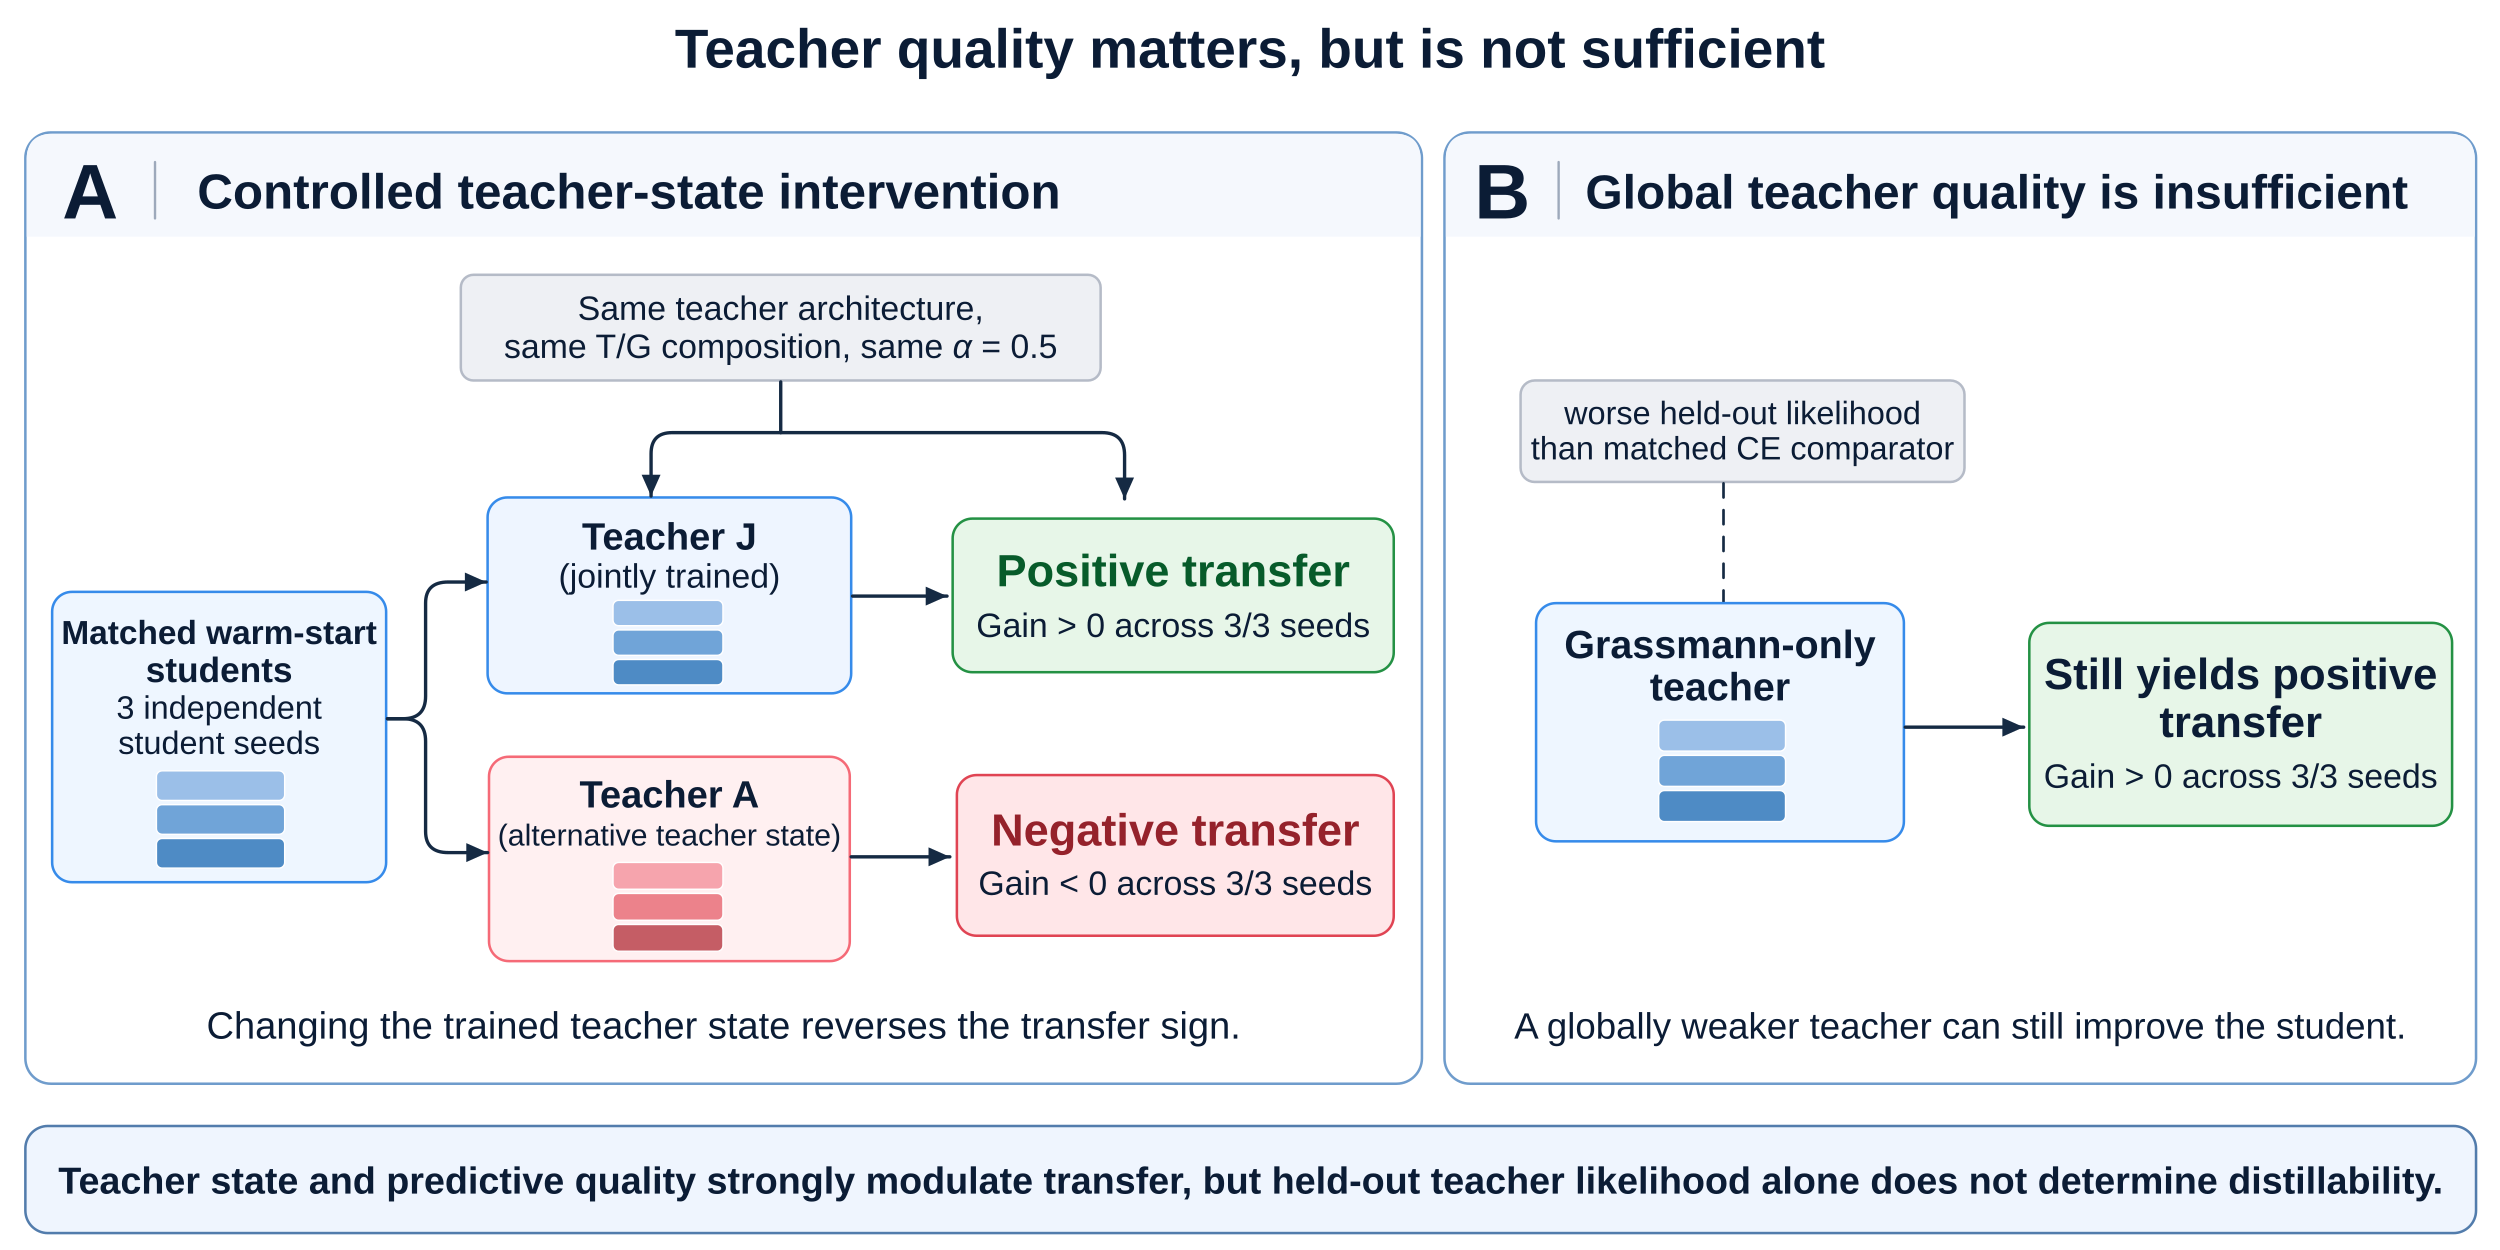
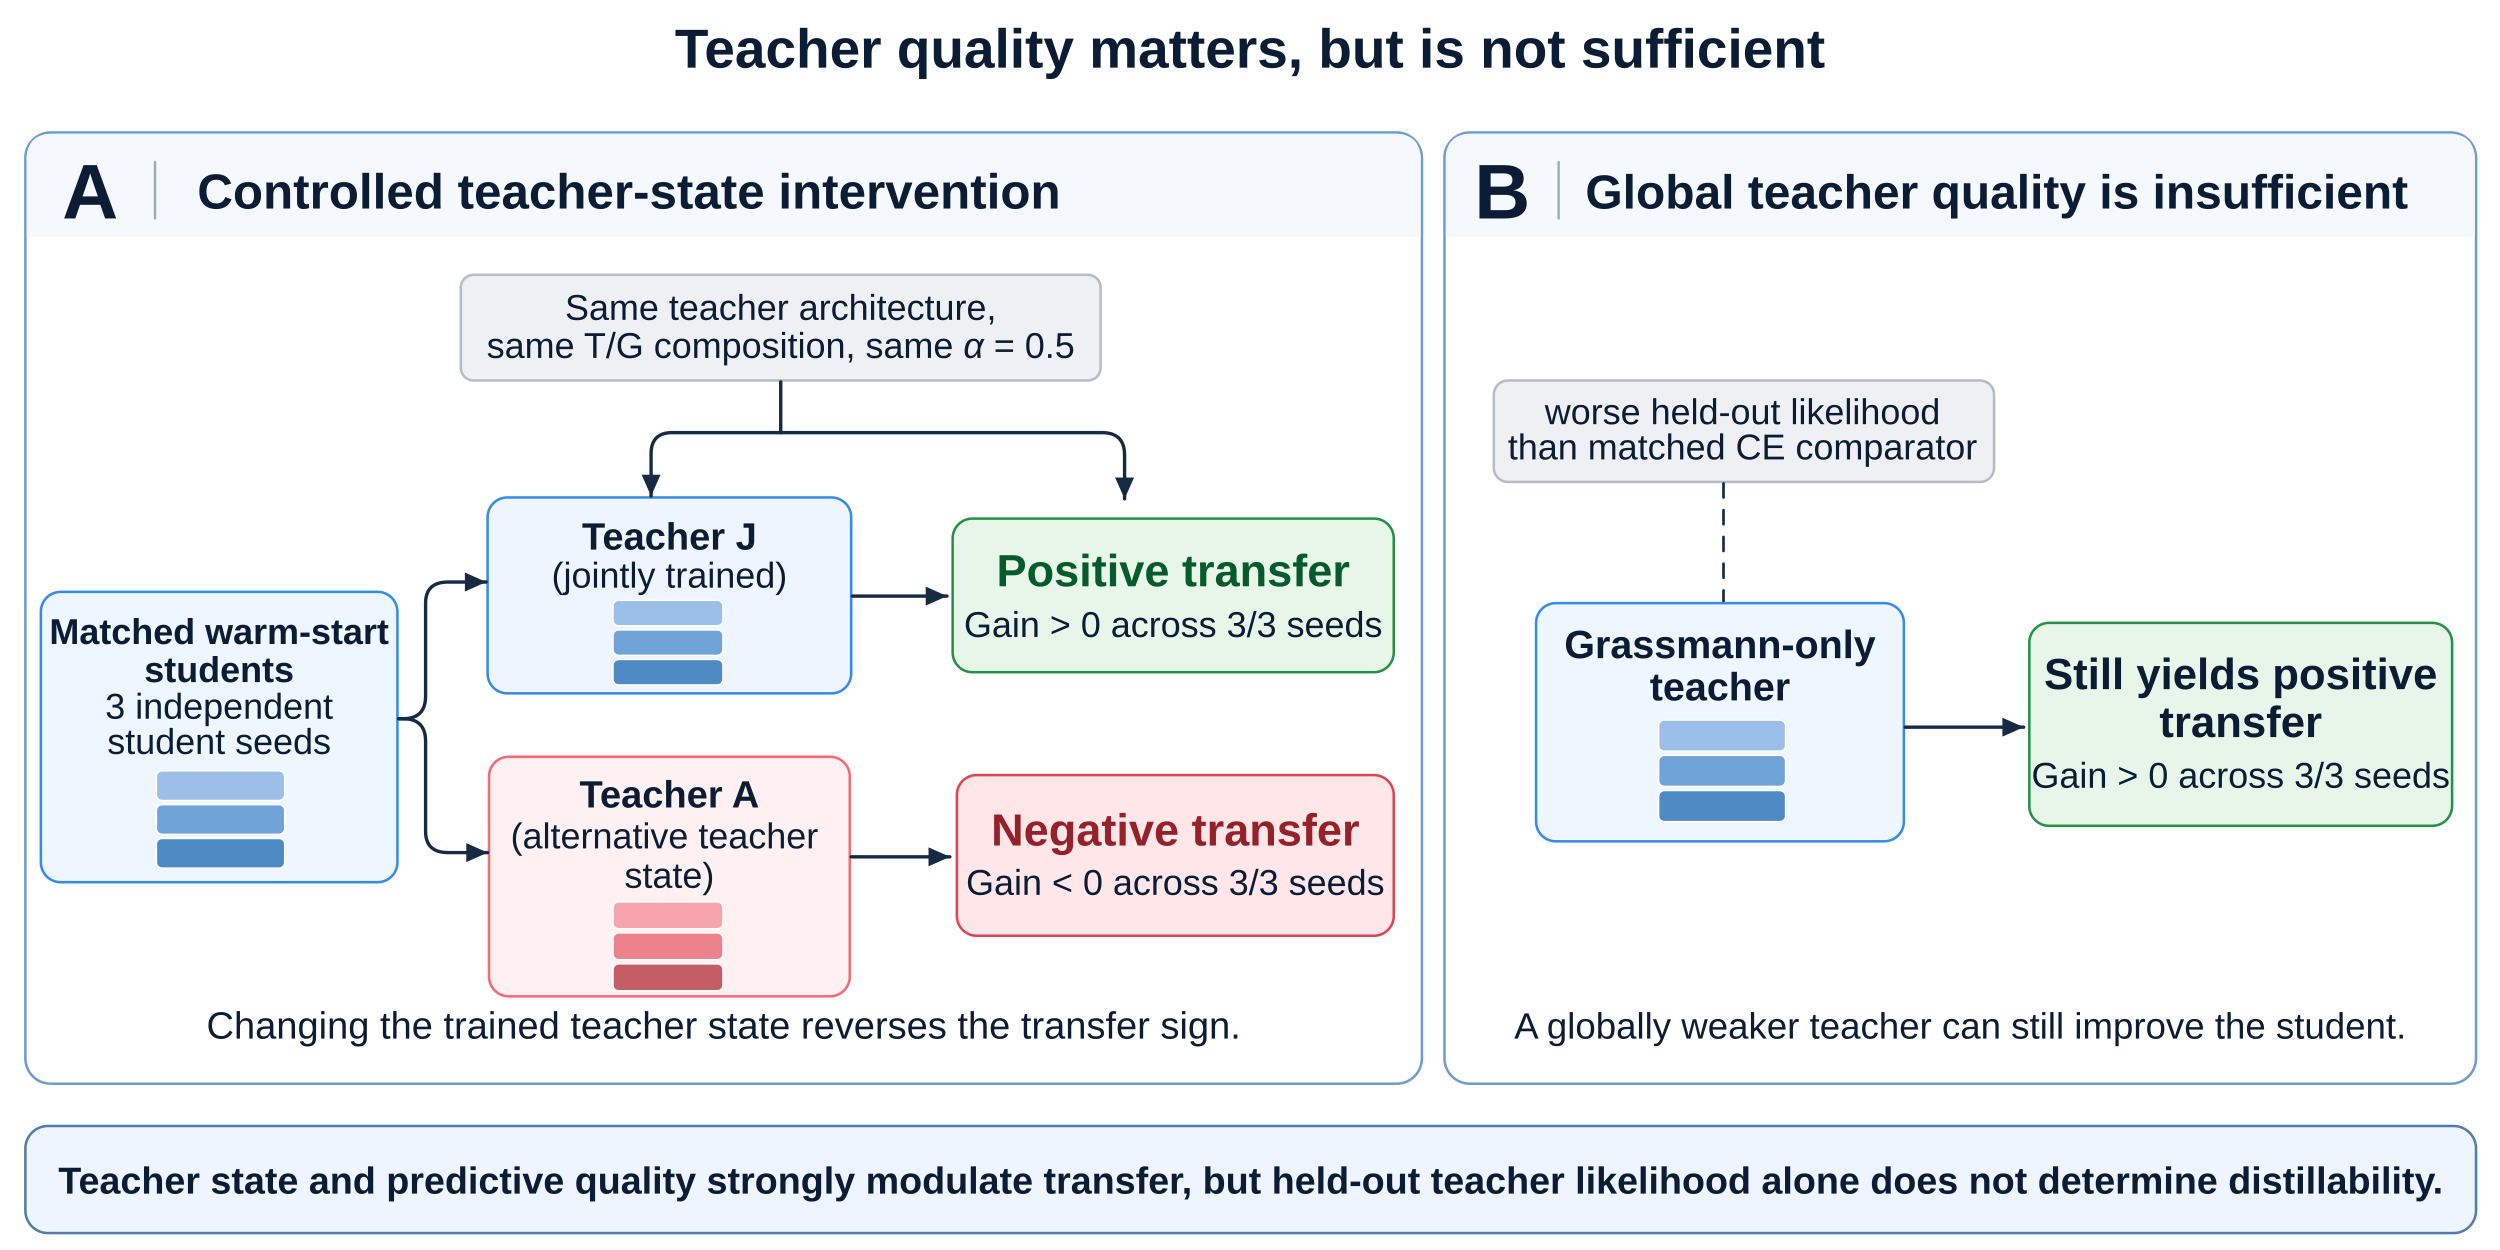
<svg xmlns="http://www.w3.org/2000/svg" width="6.8in" height="3.4in" viewBox="0 0 1774 887" role="img" aria-labelledby="figure-title figure-description">
  <style>text{font-family:"Liberation Sans",Arial,Helvetica,sans-serif;fill:#0b1c35} .wire{fill:none;stroke:#152a43;stroke-width:2.4;stroke-linecap:round;stroke-linejoin:round}</style>
  <defs>
    <marker id="arrow" viewBox="0 0 10 10" refX="9" refY="5" markerWidth="7" markerHeight="7" orient="auto-start-reverse" markerUnits="strokeWidth">
      <path d="M 0 1 L 9 5 L 0 9 Z" fill="#152a43" />
    </marker>
  </defs>
  <rect id="white-background" x="0" y="0" width="1774" height="887" fill="#ffffff" />
  <text id="label-1" x="887" y="48" font-size="39" font-weight="700" text-anchor="middle">Teacher quality matters, but is not sufficient</text>
  <rect id="panel-a" x="18" y="94" width="991" height="675" rx="18" fill="#ffffff" stroke="#6f9ccc" stroke-width="1.8" />
  <rect id="panel-b" x="1025" y="94" width="732" height="675" rx="18" fill="#ffffff" stroke="#6f9ccc" stroke-width="1.8" />
  <path d="M 37 95 H 990 Q 1008 95 1008 113 V 168 H 19 V 113 Q 19 95 37 95 Z" fill="#f5f8fd" />
  <path d="M 1044 95 H 1738 Q 1756 95 1756 113 V 168 H 1026 V 113 Q 1026 95 1044 95 Z" fill="#f5f8fd" />
  <text id="label-2" x="64" y="155" font-size="55" font-weight="700" text-anchor="middle" data-box="20.5,96.5,986,670">A</text>
  <path d="M 110 115 L 110 155" fill="none" stroke="#9da9bb" stroke-width="1.7" stroke-linecap="round" stroke-linejoin="round" />
  <text id="label-3" x="140" y="148" font-size="35" font-weight="700" text-anchor="start" style="fill:130,105,866,60" data-box="20.5,96.5,986,670">Controlled teacher-state intervention</text>
  <text id="label-4" x="1066" y="155" font-size="55" font-weight="700" text-anchor="middle" data-box="1027.5,96.5,727,670">B</text>
  <path d="M 1106 115 L 1106 155" fill="none" stroke="#9da9bb" stroke-width="1.7" stroke-linecap="round" stroke-linejoin="round" />
  <text id="label-5" x="1125" y="148" font-size="34" font-weight="700" text-anchor="start" style="fill:1117,105,630,60" data-box="1027.5,96.5,727,670">Global teacher quality is insufficient</text>
  <rect id="fixed-composition" x="327" y="195" width="454" height="75" rx="9" fill="#eef0f4" stroke="#b5bbc7" stroke-width="1.8" />
-   <text id="label-6" x="554" y="227" font-size="24" font-weight="400" text-anchor="middle" data-box="329.5,197.5,449,70">Same teacher architecture,</text>
-   <text id="label-7" x="554" y="254" font-size="24" font-weight="400" text-anchor="middle" data-box="329.5,197.5,449,70">same T/G composition, same <tspan font-style="italic">α</tspan> = 0.5</text>
-   <rect id="students" x="37" y="420" width="237" height="206" rx="14" fill="#eef6ff" stroke="#368bea" stroke-width="1.8" />
-   <text id="label-8" x="155.5" y="457" font-size="23.7" font-weight="700" text-anchor="middle" data-box="44,429,223,75">Matched warm-start</text>
-   <text id="label-9" x="155.5" y="484" font-size="25" font-weight="700" text-anchor="middle" data-box="44,429,223,75">students</text>
-   <text id="label-10" x="155.5" y="510" font-size="23" font-weight="400" text-anchor="middle" data-box="39.5,422.5,232,201">3 independent</text>
-   <text id="label-11" x="155.5" y="535" font-size="23" font-weight="400" text-anchor="middle" data-box="39.5,422.5,232,201">student seeds</text>
+   <text id="label-6" x="554" y="227" font-size="25.5" font-weight="400" text-anchor="middle" data-box="329.5,197.5,449,70">Same teacher architecture,</text>
+   <text id="label-7" x="554" y="254" font-size="25.5" font-weight="400" text-anchor="middle" data-box="329.5,197.5,449,70">same T/G composition, same <tspan font-style="italic">α</tspan> = 0.5</text>
+   <rect id="students" x="29" y="420" width="253" height="206" rx="14" fill="#eef6ff" stroke="#368bea" stroke-width="1.8" />
+   <text id="label-8" x="155.5" y="457" font-size="25.5" font-weight="700" text-anchor="middle" data-box="31.5,429,248,75">Matched warm-start</text>
+   <text id="label-9" x="155.5" y="484" font-size="25.5" font-weight="700" text-anchor="middle" data-box="31.5,429,248,75">students</text>
+   <text id="label-10" x="155.5" y="510" font-size="25.5" font-weight="400" text-anchor="middle" data-box="39.5,422.5,232,201">3 independent</text>
+   <text id="label-11" x="155.5" y="535" font-size="25.5" font-weight="400" text-anchor="middle" data-box="39.5,422.5,232,201">student seeds</text>
  <rect x="111" y="547" width="91" height="21" rx="4" fill="#9bbfe8" stroke="#ffffff" stroke-width="1" />
  <rect x="111" y="571" width="91" height="21" rx="4" fill="#70a4d8" stroke="#ffffff" stroke-width="1" />
  <rect x="111" y="595" width="91" height="21" rx="4" fill="#4e8bc5" stroke="#ffffff" stroke-width="1" />
  <rect id="teacher-j" x="346" y="353" width="258" height="139" rx="14" fill="#eef5ff" stroke="#368bea" stroke-width="1.8" />
  <text id="label-12" x="475" y="390" font-size="27" font-weight="700" text-anchor="middle" data-box="348.5,355.5,253,134">Teacher J</text>
-   <text id="label-13" x="475" y="417" font-size="24" font-weight="400" text-anchor="middle" data-box="348.5,355.5,253,134">(jointly trained)</text>
+   <text id="label-13" x="475" y="417" font-size="25.5" font-weight="400" text-anchor="middle" data-box="348.5,355.5,253,134">(jointly trained)</text>
  <rect x="435" y="426" width="78" height="18" rx="4" fill="#9bbfe8" stroke="#ffffff" stroke-width="1" />
  <rect x="435" y="447" width="78" height="18" rx="4" fill="#70a4d8" stroke="#ffffff" stroke-width="1" />
  <rect x="435" y="468" width="78" height="18" rx="4" fill="#4e8bc5" stroke="#ffffff" stroke-width="1" />
-   <rect id="teacher-a" x="347" y="537" width="256" height="145" rx="14" fill="#fff0f1" stroke="#f56a77" stroke-width="1.8" />
+   <rect id="teacher-a" x="347" y="537" width="256" height="170" rx="14" fill="#fff0f1" stroke="#f56a77" stroke-width="1.8" />
  <text id="label-14" x="475" y="573" font-size="27" font-weight="700" text-anchor="middle" data-box="349.5,539.5,251,140">Teacher A</text>
-   <text id="label-15" x="475" y="600" font-size="21.49" font-weight="400" text-anchor="middle" data-box="354,579,242,29">(alternative teacher state)</text>
-   <rect x="435" y="612" width="78" height="19" rx="4" fill="#f6a4ad" stroke="#ffffff" stroke-width="1" />
-   <rect x="435" y="634" width="78" height="19" rx="4" fill="#ec828b" stroke="#ffffff" stroke-width="1" />
-   <rect x="435" y="656" width="78" height="19" rx="4" fill="#c55d65" stroke="#ffffff" stroke-width="1" />
-   <path d="M 275 510 L 286 510 Q 302 510 302 494 L 302 428 Q 302 413 318 413 L 345 413" fill="none" stroke="#152a43" stroke-width="2.4" stroke-linecap="round" stroke-linejoin="round" marker-end="url(#arrow)" />
-   <path d="M 275 510 L 286 510 Q 302 510 302 526 L 302 590 Q 302 605 318 605 L 346 605" fill="none" stroke="#152a43" stroke-width="2.4" stroke-linecap="round" stroke-linejoin="round" marker-end="url(#arrow)" />
+   <text id="label-15" x="475" y="602" font-size="25.5" font-weight="400" text-anchor="middle" data-box="350,579,250,61">
+     <tspan x="475" y="602">(alternative teacher</tspan>
+     <tspan x="475" y="630">state)</tspan>
+   </text>
+   <rect x="435" y="640.0" width="78" height="19" rx="4" fill="#f6a4ad" stroke="#ffffff" stroke-width="1" />
+   <rect x="435" y="662.0" width="78" height="19" rx="4" fill="#ec828b" stroke="#ffffff" stroke-width="1" />
+   <rect x="435" y="684.0" width="78" height="19" rx="4" fill="#c55d65" stroke="#ffffff" stroke-width="1" />
+   <path d="M 283 510 L 286 510 Q 302 510 302 494 L 302 428 Q 302 413 318 413 L 345 413" fill="none" stroke="#152a43" stroke-width="2.4" stroke-linecap="round" stroke-linejoin="round" marker-end="url(#arrow)" />
+   <path d="M 283 510 L 286 510 Q 302 510 302 526 L 302 590 Q 302 605 318 605 L 346 605" fill="none" stroke="#152a43" stroke-width="2.4" stroke-linecap="round" stroke-linejoin="round" marker-end="url(#arrow)" />
  <path d="M 554 271 L 554 307 L 477 307 Q 462 307 462 322 L 462 352" fill="none" stroke="#152a43" stroke-width="2.4" stroke-linecap="round" stroke-linejoin="round" marker-end="url(#arrow)" />
  <path d="M 554 307 L 782 307 Q 798 307 798 323 L 798 354" fill="none" stroke="#152a43" stroke-width="2.4" stroke-linecap="round" stroke-linejoin="round" marker-end="url(#arrow)" />
  <rect id="positive-j" x="676" y="368" width="313" height="109" rx="14" fill="#e7f6e8" stroke="#249144" stroke-width="1.8" />
  <text id="label-16" x="832.5" y="416" font-size="32" font-weight="700" text-anchor="middle" style="fill:#075b2a" data-box="678.5,370.5,308,104">Positive transfer</text>
-   <text id="label-17" x="832.5" y="452" font-size="24" font-weight="400" text-anchor="middle" data-box="678.5,370.5,308,104">Gain &gt; 0 across 3/3 seeds</text>
+   <text id="label-17" x="832.5" y="452" font-size="25.5" font-weight="400" text-anchor="middle" data-box="678.5,370.5,308,104">Gain &gt; 0 across 3/3 seeds</text>
  <rect id="negative-a" x="679" y="550" width="310" height="114" rx="14" fill="#ffe6e8" stroke="#e04453" stroke-width="1.8" />
  <text id="label-18" x="834" y="600" font-size="32" font-weight="700" text-anchor="middle" style="fill:#95222b" data-box="681.5,552.5,305,109">Negative transfer</text>
-   <text id="label-19" x="834" y="635" font-size="24" font-weight="400" text-anchor="middle" data-box="681.5,552.5,305,109">Gain &lt; 0 across 3/3 seeds</text>
+   <text id="label-19" x="834" y="635" font-size="25.5" font-weight="400" text-anchor="middle" data-box="681.5,552.5,305,109">Gain &lt; 0 across 3/3 seeds</text>
  <path d="M 605 423 L 672 423" fill="none" stroke="#152a43" stroke-width="2.4" stroke-linecap="round" stroke-linejoin="round" marker-end="url(#arrow)" />
  <path d="M 604 608 L 674 608" fill="none" stroke="#152a43" stroke-width="2.4" stroke-linecap="round" stroke-linejoin="round" marker-end="url(#arrow)" />
  <text id="label-20" x="513.5" y="737" font-size="27" font-weight="400" text-anchor="middle" data-box="43,704,941,48">Changing the trained teacher state reverses the transfer sign.</text>
-   <rect id="weak-quality" x="1079" y="270" width="315" height="72" rx="10" fill="#eef0f4" stroke="#b5bbc7" stroke-width="1.8" />
-   <text id="label-21" x="1236.5" y="301" font-size="23" font-weight="400" text-anchor="middle" data-box="1085,277,303,59">worse held-out likelihood</text>
-   <text id="label-22" x="1236.5" y="326" font-size="23" font-weight="400" text-anchor="middle" data-box="1085,277,303,59">than matched CE comparator</text>
+   <rect id="weak-quality" x="1060" y="270" width="355" height="72" rx="10" fill="#eef0f4" stroke="#b5bbc7" stroke-width="1.8" />
+   <text id="label-21" x="1236.5" y="301" font-size="25.5" font-weight="400" text-anchor="middle" data-box="1065,277,345,62">worse held-out likelihood</text>
+   <text id="label-22" x="1236.5" y="326" font-size="25.5" font-weight="400" text-anchor="middle" data-box="1065,277,345,62">than matched CE comparator</text>
  <path d="M 1223 343 L 1223 427" fill="none" stroke="#152a43" stroke-width="1.9" stroke-linecap="round" stroke-linejoin="round" stroke-dasharray="10 9" />
  <rect id="weak-teacher" x="1090" y="428" width="261" height="169" rx="14" fill="#eef6ff" stroke="#368bea" stroke-width="1.8" />
  <text id="label-23" x="1220.5" y="467" font-size="28" font-weight="700" text-anchor="middle" data-box="1092.5,430.5,256,164">Grassmann-only</text>
  <text id="label-24" x="1220.5" y="497" font-size="28" font-weight="700" text-anchor="middle" data-box="1092.5,430.5,256,164">teacher</text>
  <rect x="1177" y="511" width="90" height="22" rx="4" fill="#9bbfe8" stroke="#ffffff" stroke-width="1" />
  <rect x="1177" y="536" width="90" height="22" rx="4" fill="#70a4d8" stroke="#ffffff" stroke-width="1" />
  <rect x="1177" y="561" width="90" height="22" rx="4" fill="#4e8bc5" stroke="#ffffff" stroke-width="1" />
  <rect id="positive-g" x="1440" y="442" width="300" height="144" rx="14" fill="#e7f6e8" stroke="#249144" stroke-width="1.8" />
  <text id="label-25" x="1590" y="489" font-size="31" font-weight="700" text-anchor="middle" data-box="1448,452,284,88">Still yields positive</text>
  <text id="label-26" x="1590" y="523" font-size="31" font-weight="700" text-anchor="middle" data-box="1448,452,284,88">transfer</text>
-   <text id="label-27" x="1590" y="559" font-size="24" font-weight="400" text-anchor="middle" data-box="1448,531,284,41">Gain &gt; 0 across 3/3 seeds</text>
+   <text id="label-27" x="1590" y="559" font-size="25.5" font-weight="400" text-anchor="middle" data-box="1442.5,531,295,41">Gain &gt; 0 across 3/3 seeds</text>
  <path d="M 1352 516 L 1436 516" fill="none" stroke="#152a43" stroke-width="2.4" stroke-linecap="round" stroke-linejoin="round" marker-end="url(#arrow)" />
  <text id="label-28" x="1391" y="737" font-size="26" font-weight="400" text-anchor="middle" data-box="1041,704,700,48">A globally weaker teacher can still improve the student.</text>
  <rect id="synthesis" x="18" y="799" width="1739" height="76" rx="16" fill="#eff5fe" stroke="#527cac" stroke-width="1.8" />
  <text id="label-29" x="887.5" y="847" font-size="26.73" font-weight="700" text-anchor="middle" data-box="40,811,1695,54">Teacher state and predictive quality strongly modulate transfer, but held-out teacher likelihood alone does not determine distillability.</text>
</svg>
